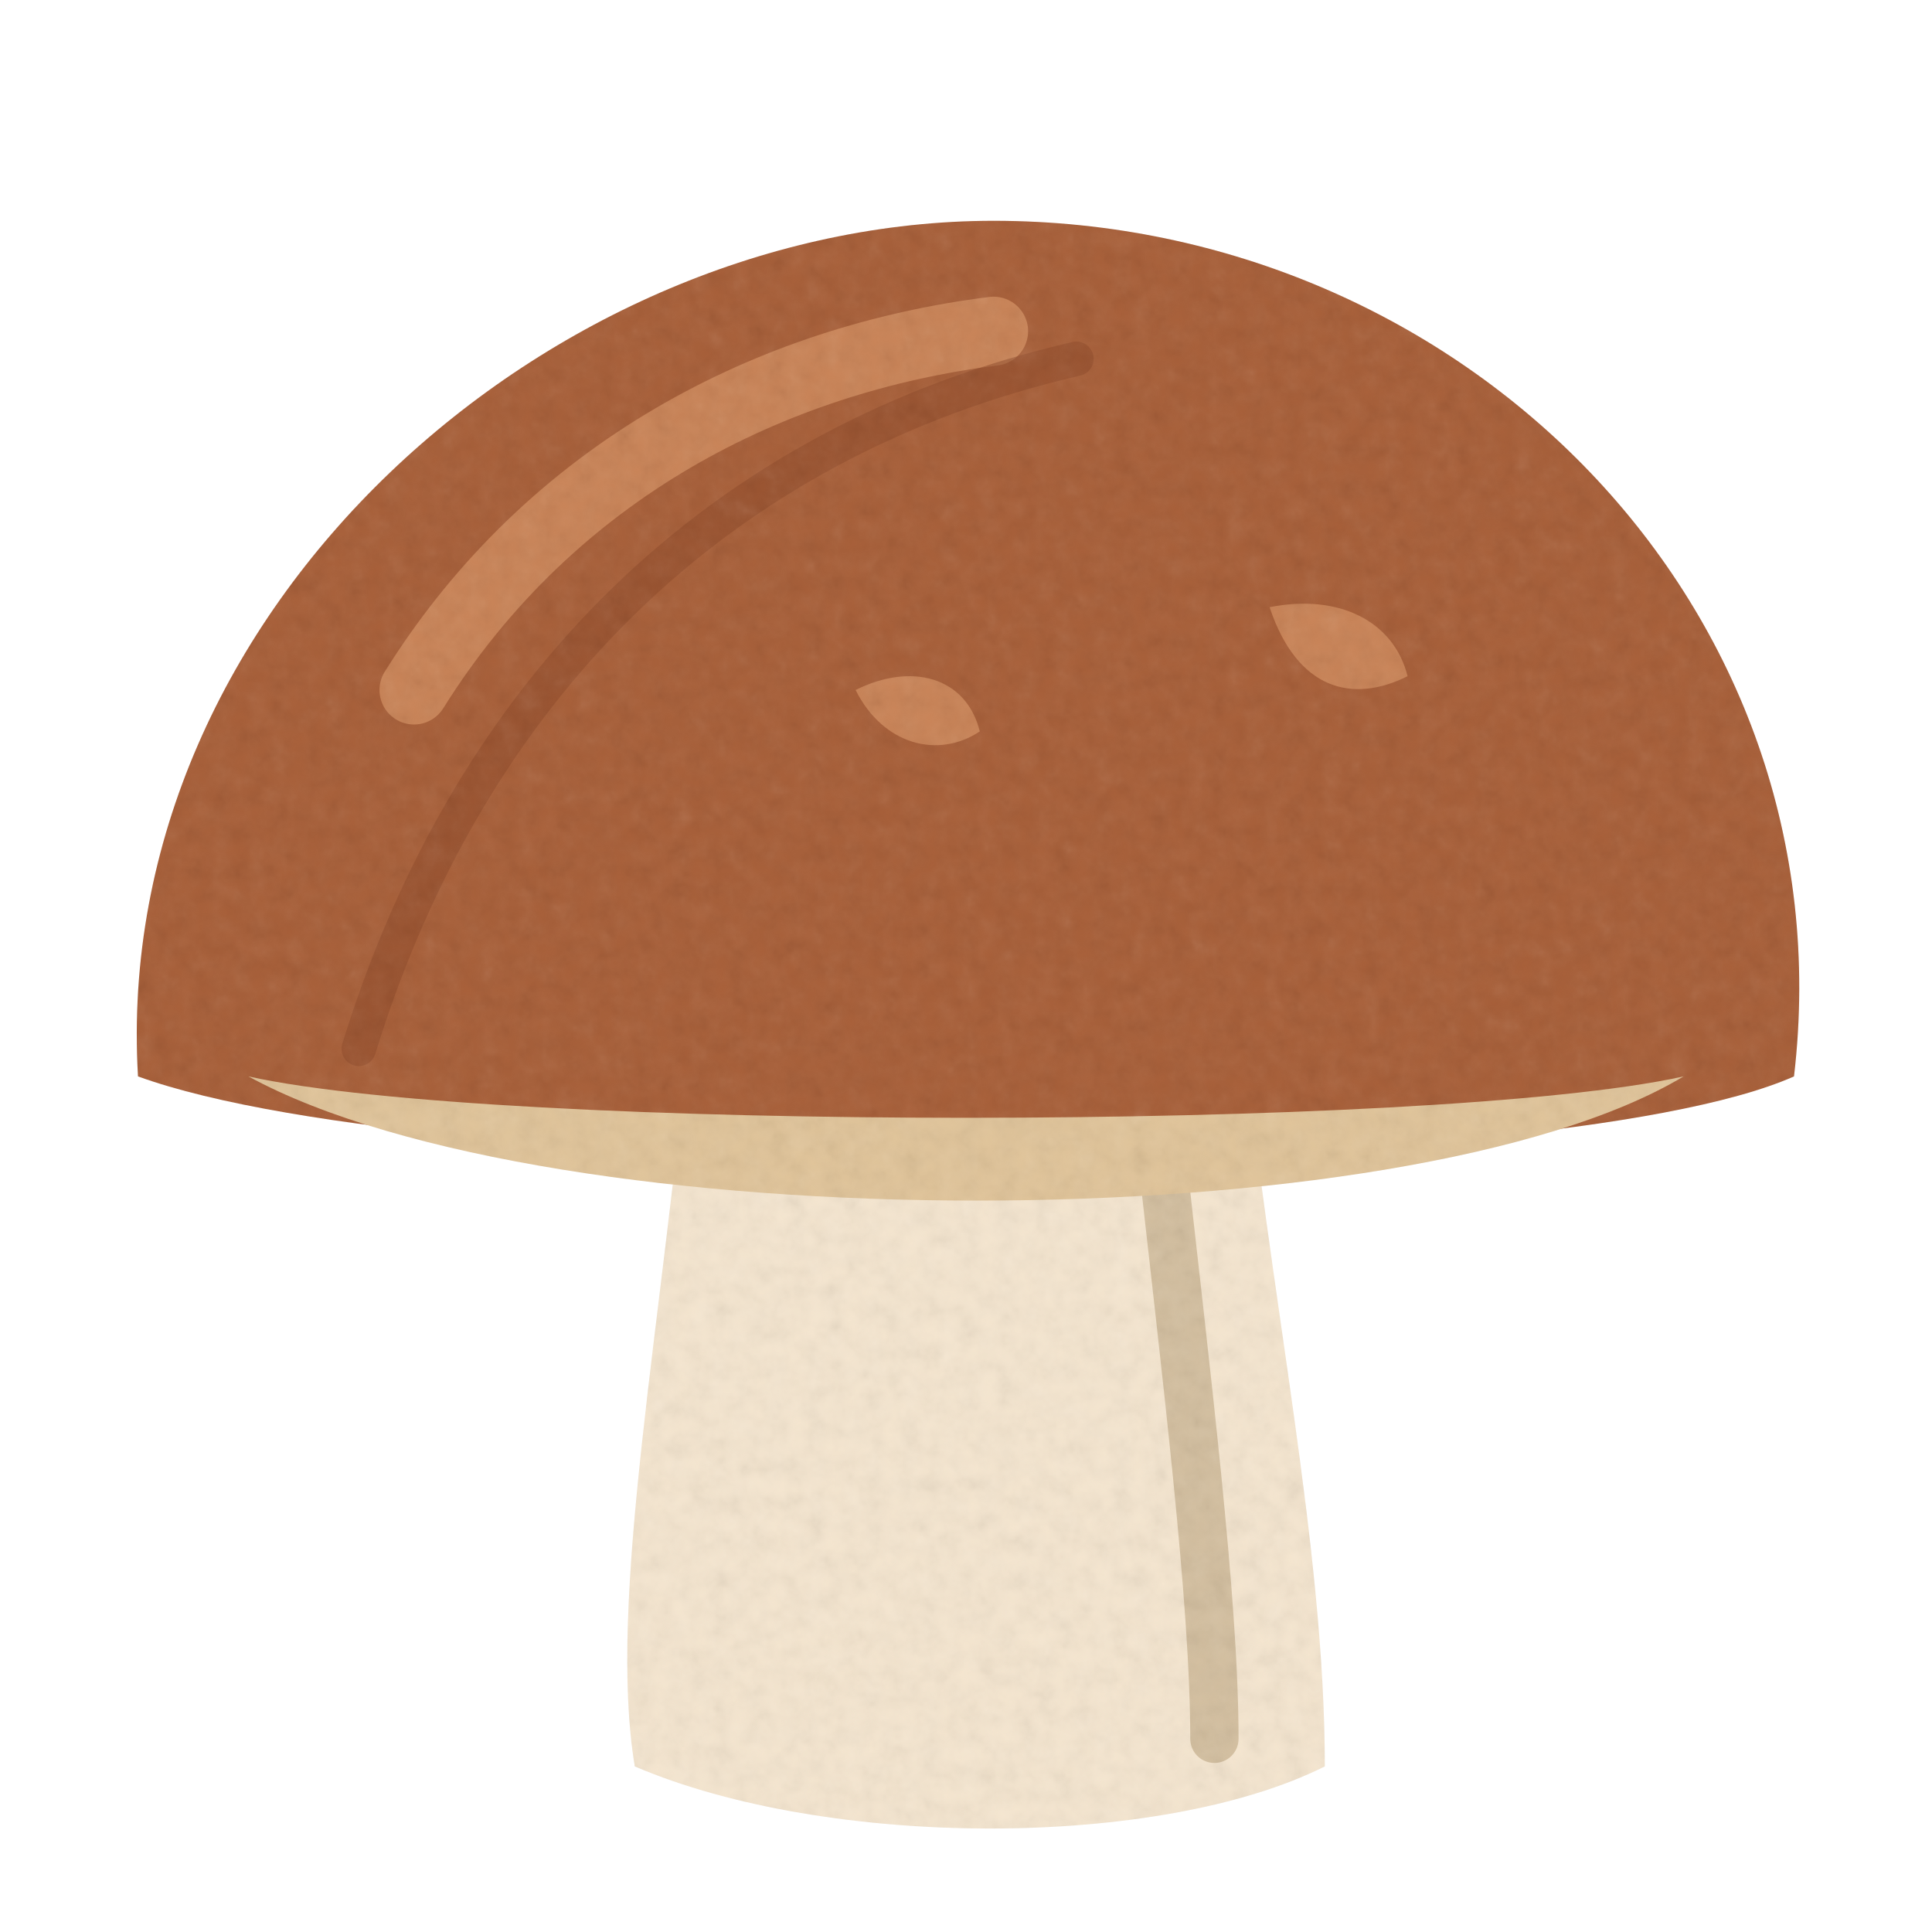
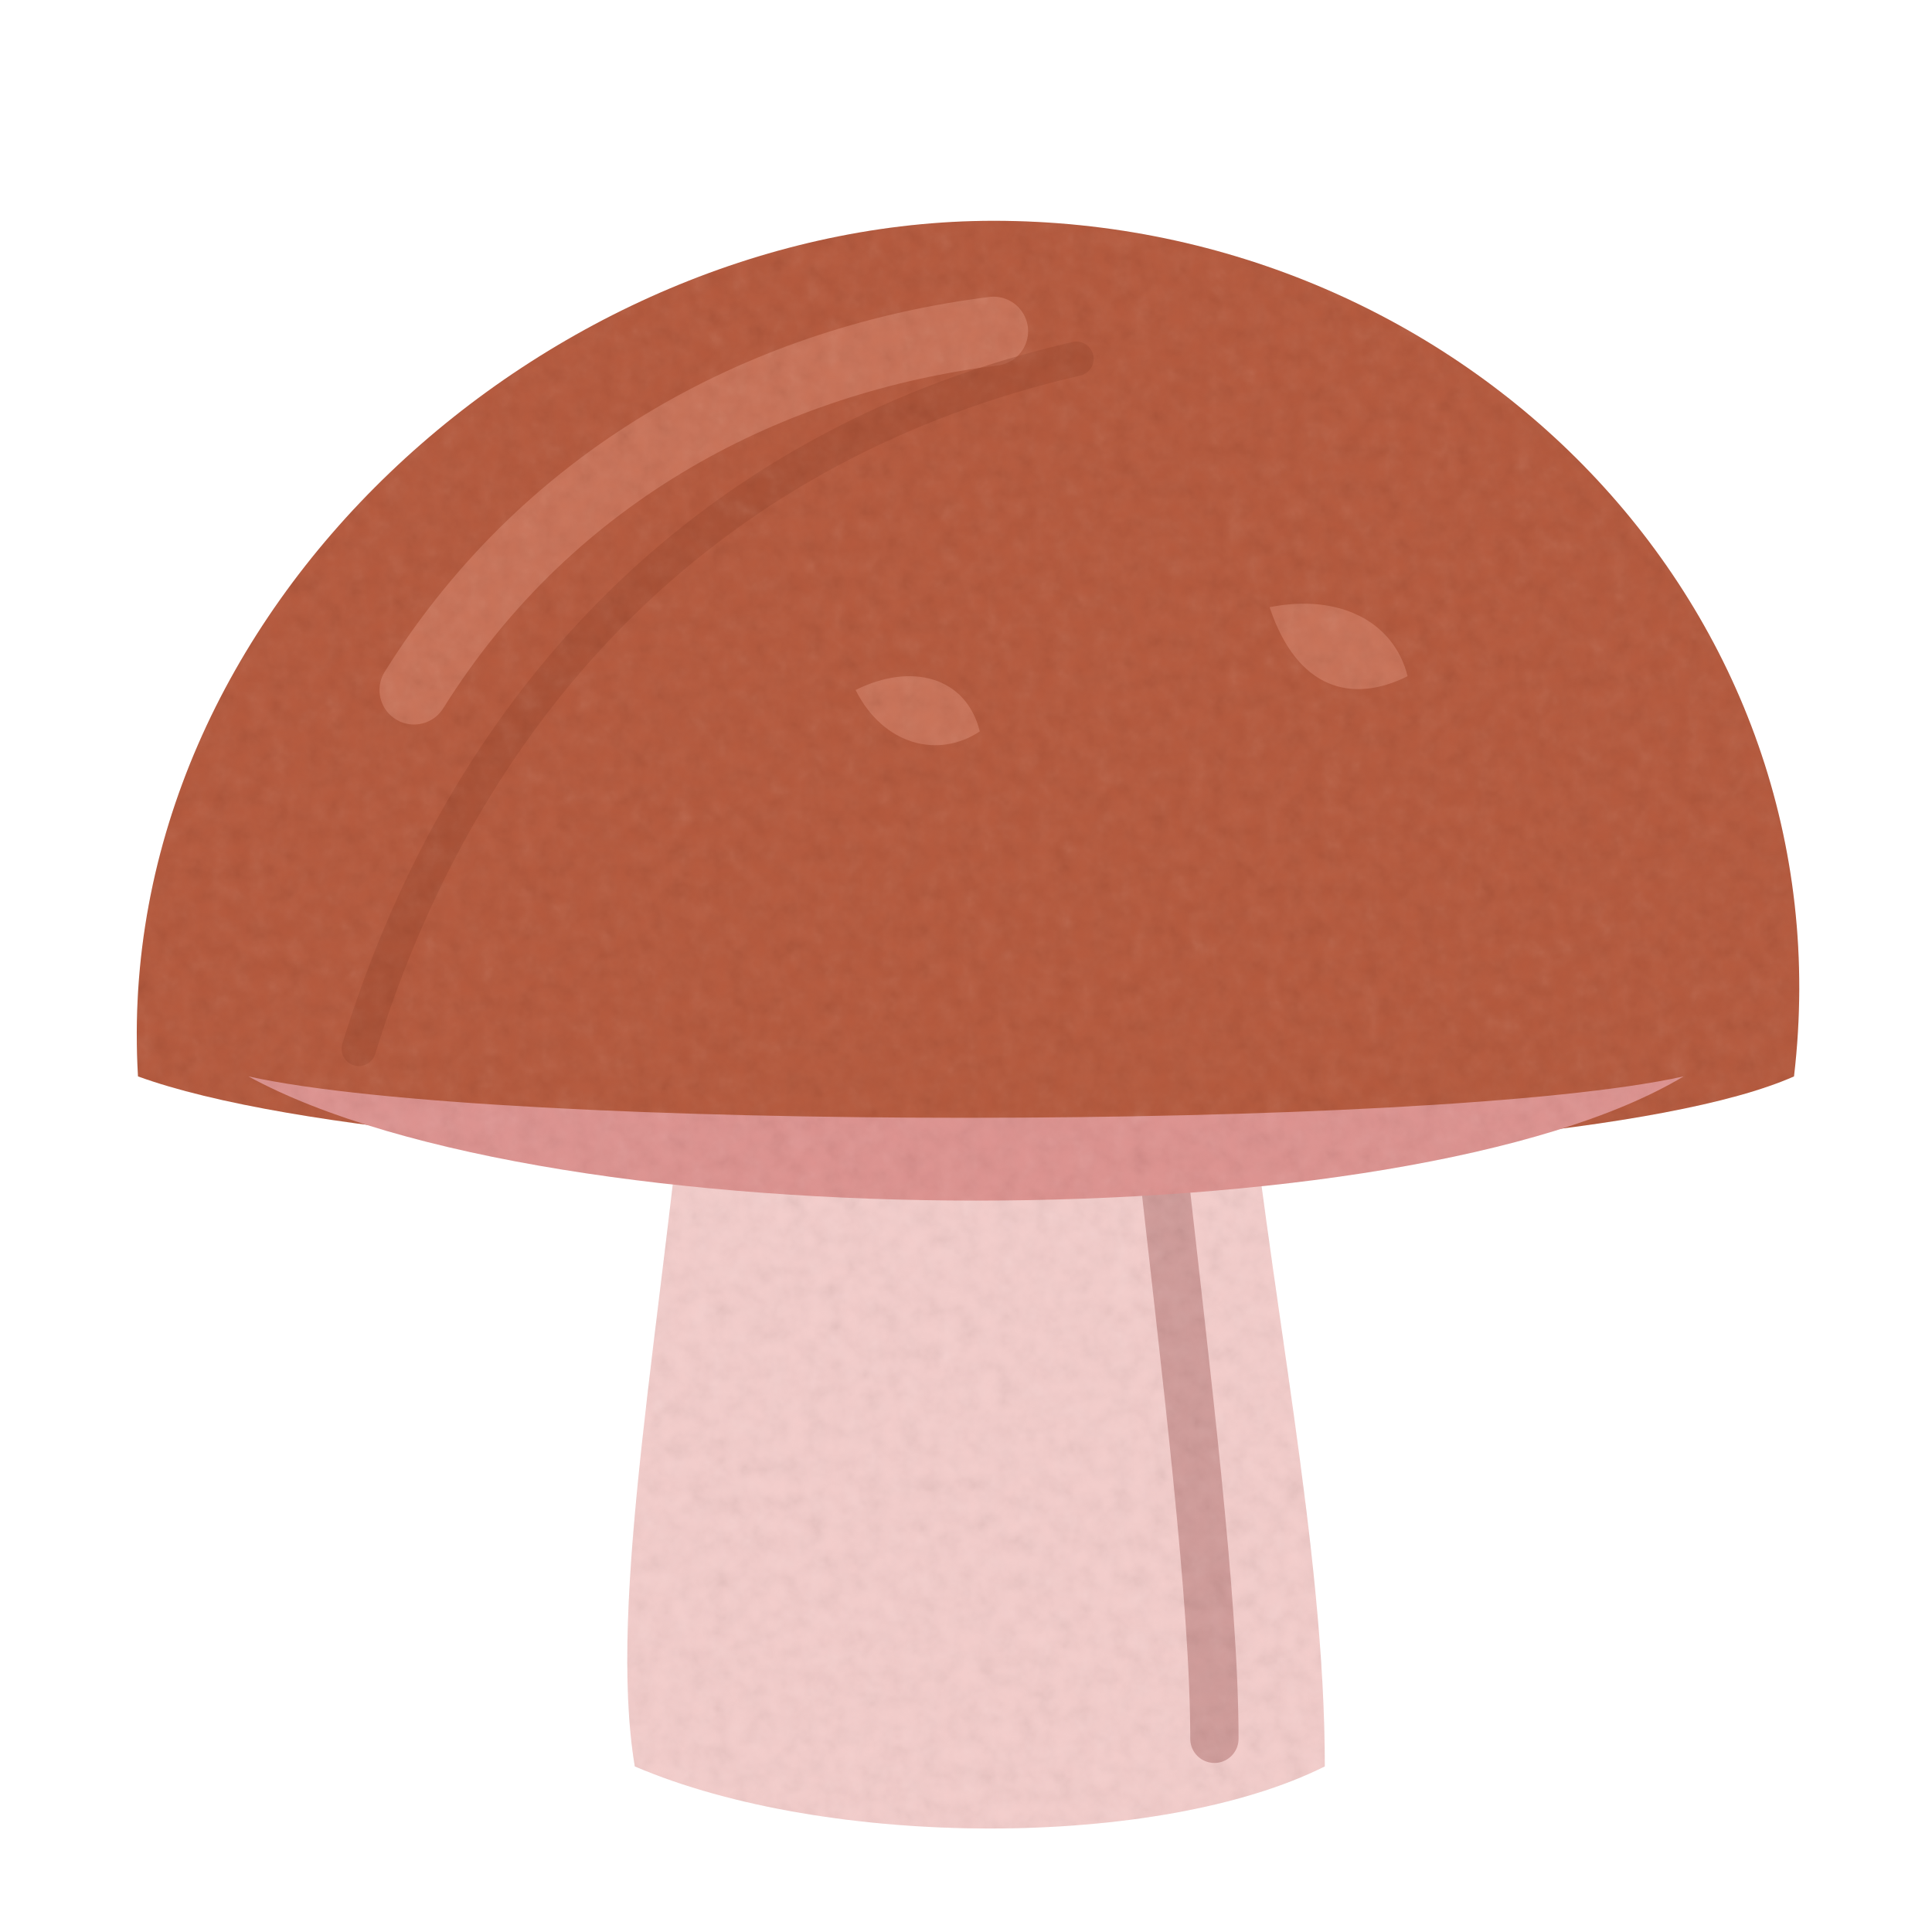
<svg xmlns="http://www.w3.org/2000/svg" viewBox="0 0 140 140" fill="none" role="img" aria-labelledby="title">
  <defs>
    <filter id="paper" x="-2%" y="-2%" width="104%" height="104%" color-interpolation-filters="sRGB">
      <feTurbulence type="fractalNoise" baseFrequency=".72" numOctaves="3" seed="23" stitchTiles="stitch" result="grain" />
      <feColorMatrix in="grain" type="saturate" values="0" />
      <feComponentTransfer>
        <feFuncA type="linear" slope=".14" />
      </feComponentTransfer>
      <feComposite in2="SourceGraphic" operator="in" result="ink" />
      <feBlend in="SourceGraphic" in2="ink" mode="soft-light" />
    </filter>
  </defs>
  <g filter="url(#paper)" stroke-linecap="round" stroke-linejoin="round">
-     <path d="M50 74c-2 22-6 42-4 54 14 6 38 6 50 0 0-16-4-34-6-54Z" fill="#f4e5cf" />
-     <path d="M84 82c2 18 4 34 4 44" stroke="#d3bfa0" stroke-width="3.5" />
-     <path d="M10 78c-2-34 30-62 62-62 34 0 62 28 58 62-18 8-98 8-120 0Z" fill="#a8603a" />
-     <path d="M18 78c22 12 84 12 104 0-18 4-86 4-104 0Z" fill="#e0c49a" />
-     <path d="M30 50c10-16 26-24 42-26" stroke="#c98458" stroke-width="5" />
-     <path d="M92 44c5-1 9 1 10 5-4 2-8 1-10-5Zm-30 6c4-2 8-1 9 3-3 2-7 1-9-3Z" fill="#c98458" />
-     <path d="M26 76c8-26 26-44 52-50" stroke="#8d4a2a" stroke-width="2.5" opacity=".5" />
+     <path d="M50 74c-2 22-6 42-4 54 14 6 38 6 50 0 0-16-4-34-6-54Z" fill="#f3cdcb" />
+     <path d="M84 82c2 18 4 34 4 44" stroke="#d09c9a" stroke-width="3.5" />
+     <path d="M10 78c-2-34 30-62 62-62 34 0 62 28 58 62-18 8-98 8-120 0Z" fill="#b55a3e" />
+     <path d="M18 78c22 12 84 12 104 0-18 4-86 4-104 0Z" fill="#dd9390" />
+     <path d="M30 50c10-16 26-24 42-26" stroke="#c97359" stroke-width="5" />
+     <path d="M92 44c5-1 9 1 10 5-4 2-8 1-10-5Zm-30 6c4-2 8-1 9 3-3 2-7 1-9-3Z" fill="#c97359" />
+     <path d="M26 76c8-26 26-44 52-50" stroke="#a04a30" stroke-width="2.5" opacity=".5" />
  </g>
</svg>
